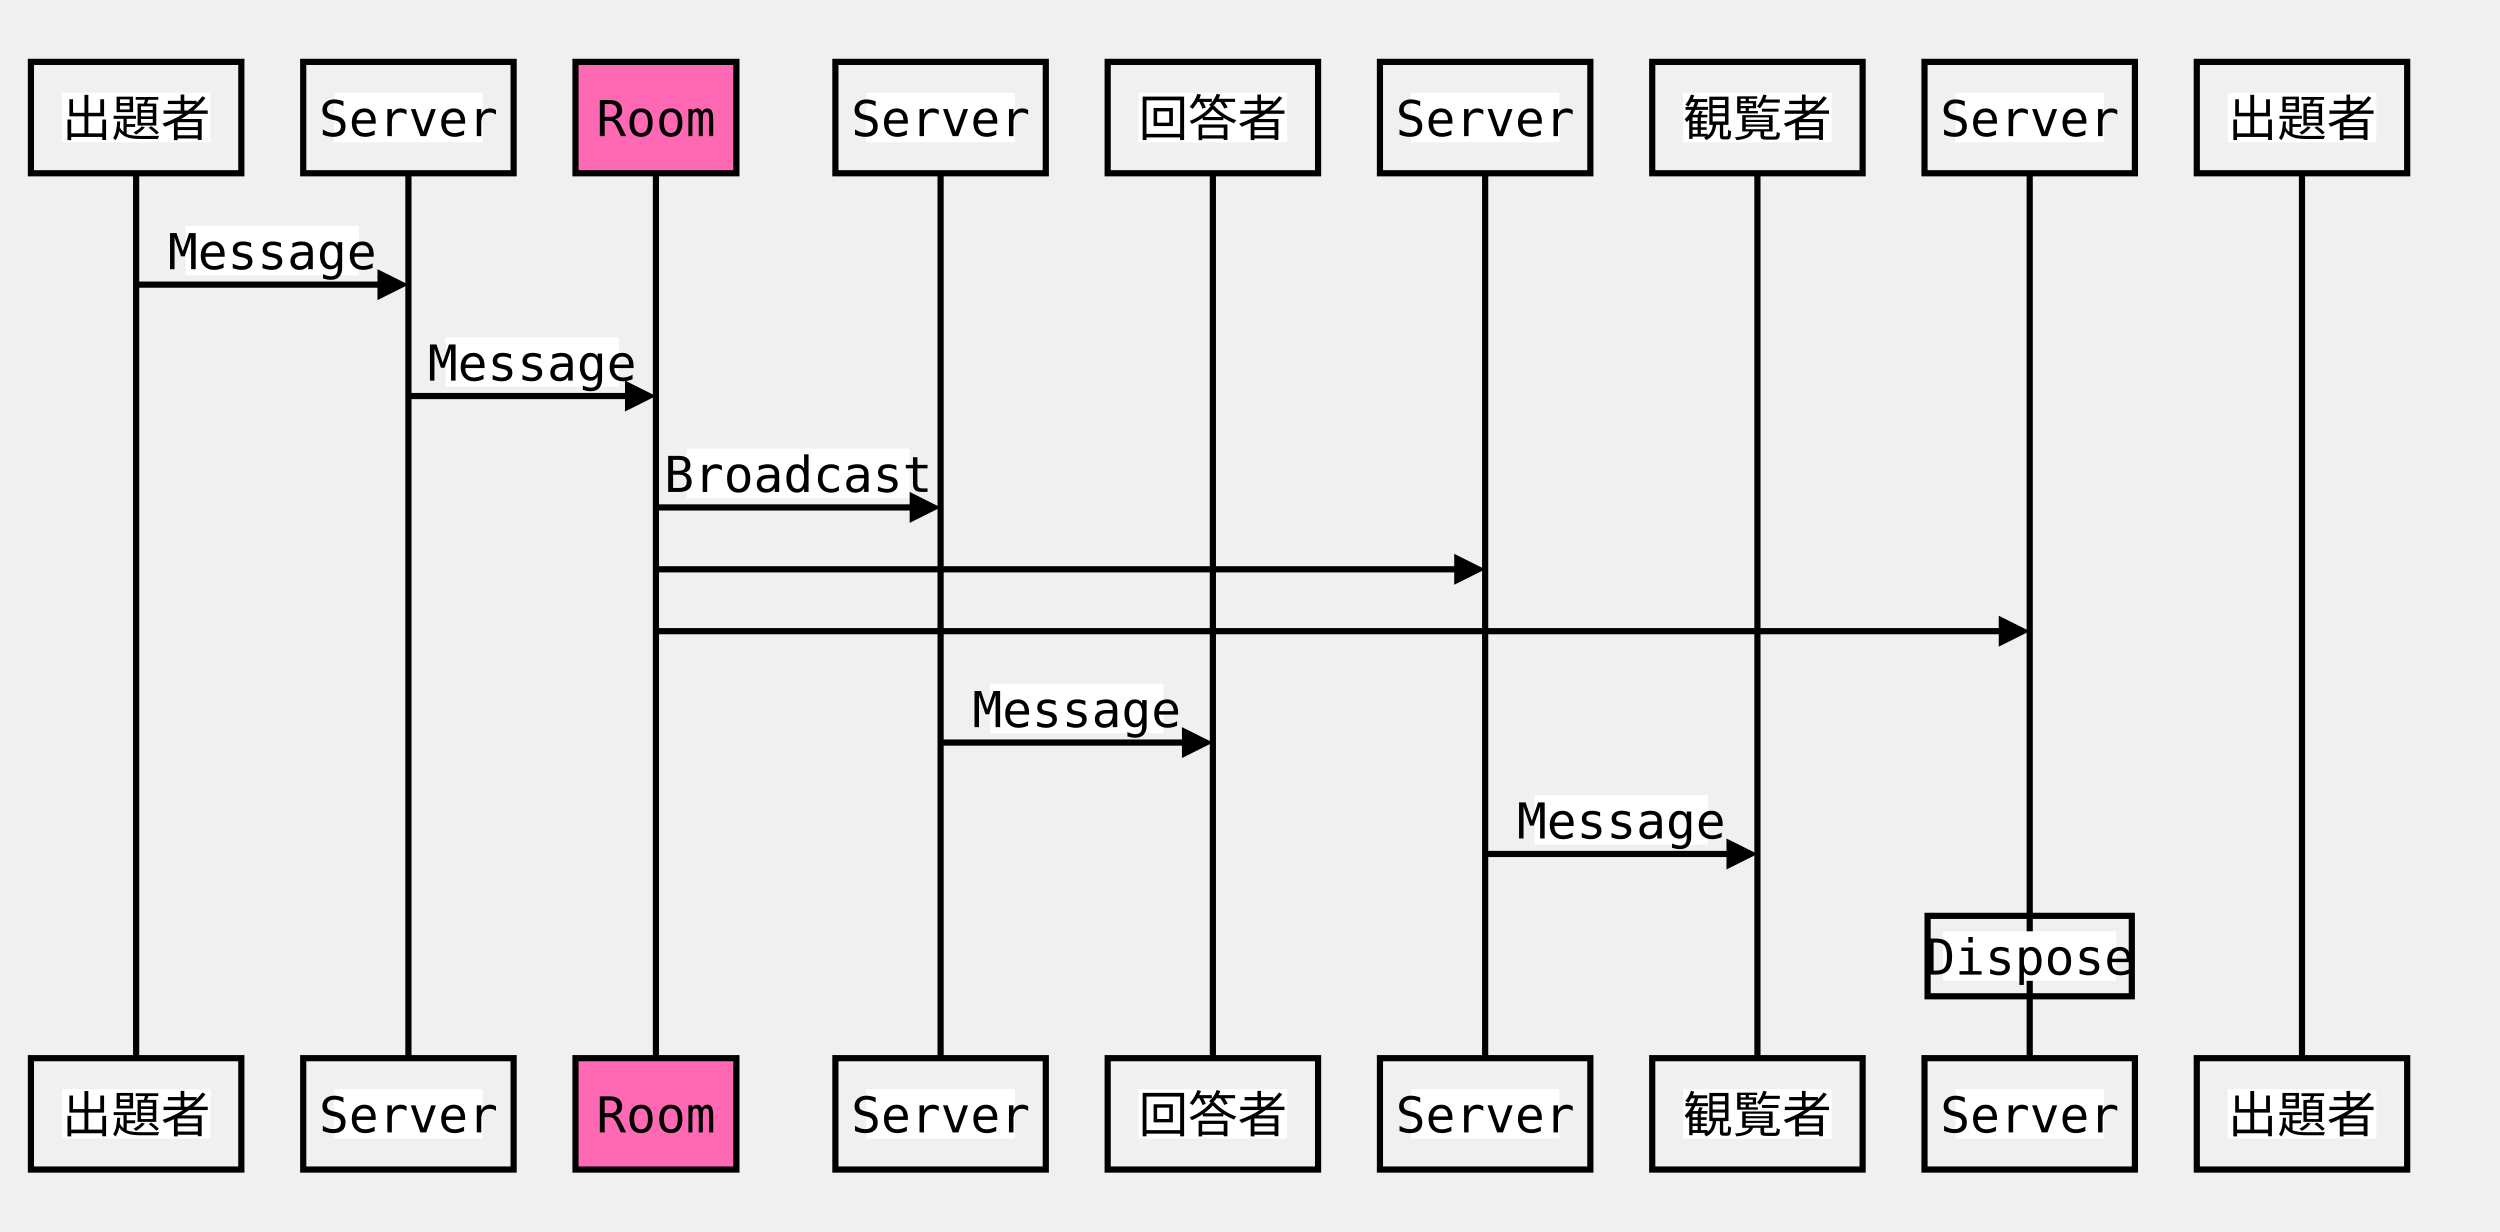
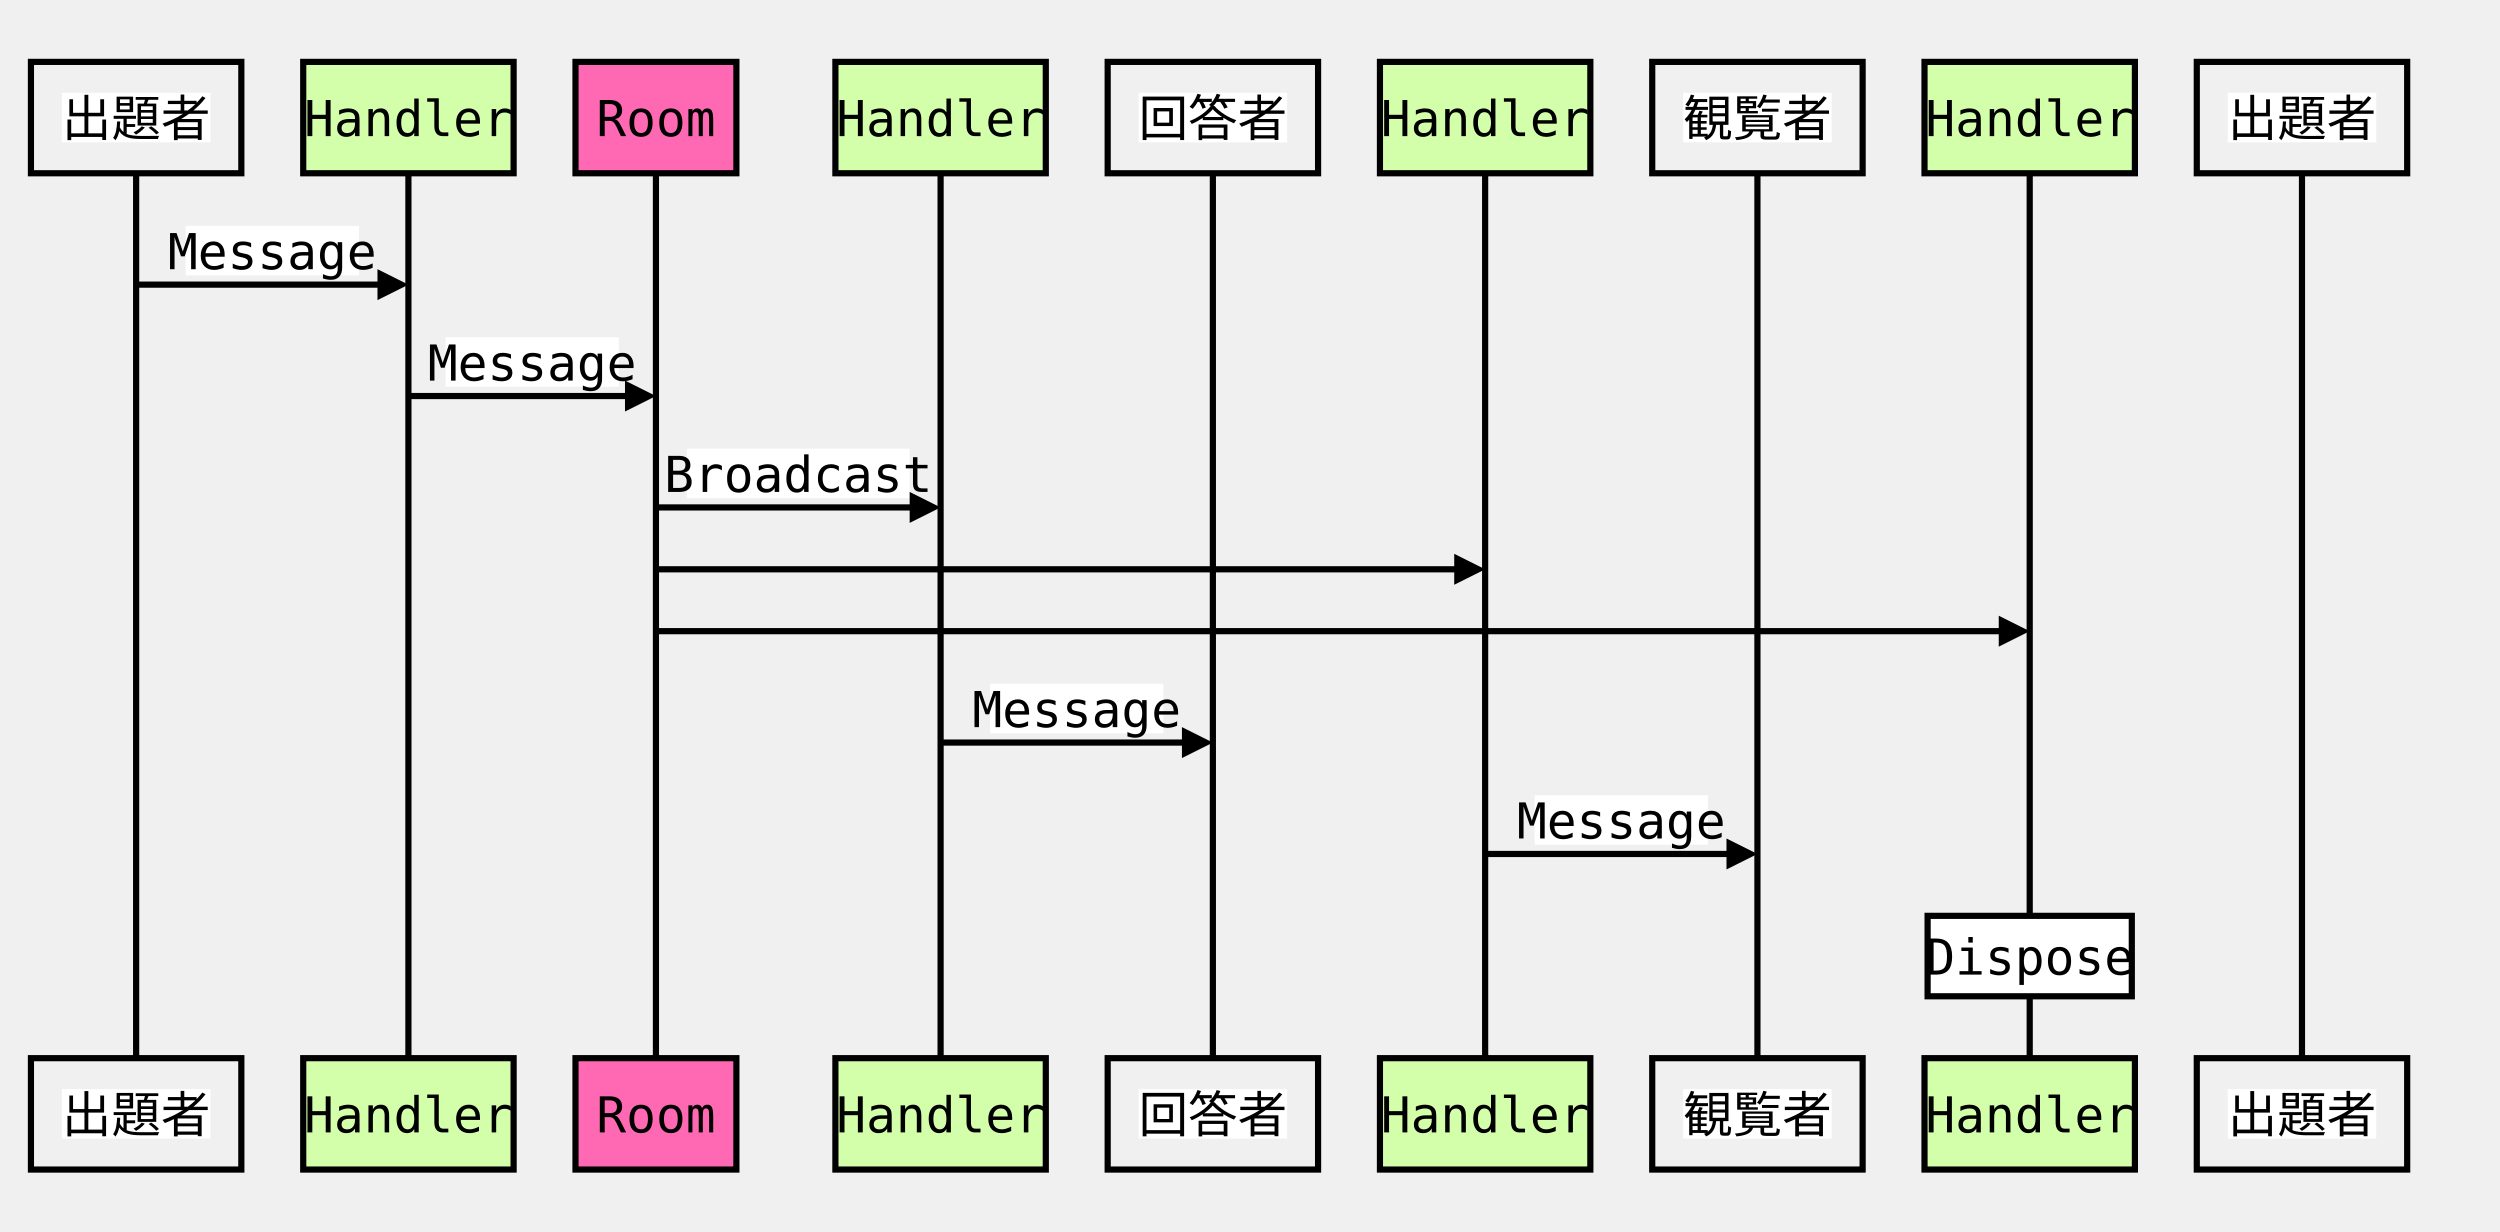
<svg xmlns="http://www.w3.org/2000/svg" xmlns:xlink="http://www.w3.org/1999/xlink" width="808" height="398">
-   <source>participant 出題者
- participant Server
+  participant 出題者
+ participant Handler
participant Room
- participant Server
+ participant Handler
participant 回答者
- participant Server
+ participant Handler
participant 観覧者
- participant Server
+ participant Handler
participant 出題者
- 出題者-&gt;Server:Message
- Server-&gt;Room:Message
- Room-&gt;Server:Broadcast
- Room-&gt;Server:
- Room-&gt;Server:
- Server-&gt;回答者:Message
- Server-&gt;観覧者:Message
- Note over Server:Dispose</source>
-   <defs style="-webkit-tap-highlight-color: rgba(0, 0, 0, 0);">
-     <path stroke-linecap="round" d="M5,0 0,2.5 5,5z" id="raphael-marker-block" style="-webkit-tap-highlight-color: rgba(0, 0, 0, 0);" />
-     <marker id="raphael-marker-endblock55" markerHeight="5" markerWidth="5" orient="auto" refX="2.5" refY="2.5" style="-webkit-tap-highlight-color: rgba(0, 0, 0, 0);">
-       <use xlink:href="#raphael-marker-block" transform="rotate(180 2.5 2.5) scale(1,1)" stroke-width="1" fill="#000" stroke="none" style="-webkit-tap-highlight-color: rgba(0, 0, 0, 0);" />
+ 出題者-&gt;Handler:Message
+ Handler-&gt;Room:Message
+ Room-&gt;Handler:Broadcast
+ Room-&gt;Handler:
+ Room-&gt;Handler:
+ Handler-&gt;回答者:Message
+ Handler-&gt;観覧者:Message
+ Note over Handler:Dispose
+  <defs>
+     <path id="raphael-marker-block" d="m5,0l-5,2.5l5,2.5l0,-5z" stroke-linecap="round" />
+     <marker refY="2.5" refX="2.5" orient="auto" markerWidth="5" markerHeight="5" id="raphael-marker-endblock55">
+       <use id="svg_1" fill="#000" transform="rotate(180 2.5,2.5) scale(1) " xlink:href="#raphael-marker-block" />
    </marker>
  </defs>
-   <rect x="10" y="20" width="68" height="36" r="0" rx="0" ry="0" fill="none" stroke="#000000" stroke-width="2" style="-webkit-tap-highlight-color: rgba(0, 0, 0, 0);" />
-   <rect x="20" y="30" width="48" height="16" r="0" rx="0" ry="0" fill="#ffffff" stroke="none" style="-webkit-tap-highlight-color: rgba(0, 0, 0, 0);" />
-   <text x="44" y="38" text-anchor="middle" font="10px &quot;Arial&quot;" stroke="none" fill="#000000" font-size="16px" font-family="Andale Mono, monospace" style="-webkit-tap-highlight-color: rgba(0, 0, 0, 0); text-anchor: middle; font-style: normal; font-variant: normal; font-weight: normal; font-size: 16px; line-height: normal; font-family: 'Andale Mono', monospace;">
-     <tspan dy="6" style="-webkit-tap-highlight-color: rgba(0, 0, 0, 0);">出題者</tspan>
-   </text>
-   <rect x="10" y="342" width="68" height="36" r="0" rx="0" ry="0" fill="none" stroke="#000000" stroke-width="2" style="-webkit-tap-highlight-color: rgba(0, 0, 0, 0);" />
-   <rect x="20" y="352" width="48" height="16" r="0" rx="0" ry="0" fill="#ffffff" stroke="none" style="-webkit-tap-highlight-color: rgba(0, 0, 0, 0);" />
-   <text x="44" y="360" text-anchor="middle" font="10px &quot;Arial&quot;" stroke="none" fill="#000000" font-size="16px" font-family="Andale Mono, monospace" style="-webkit-tap-highlight-color: rgba(0, 0, 0, 0); text-anchor: middle; font-style: normal; font-variant: normal; font-weight: normal; font-size: 16px; line-height: normal; font-family: 'Andale Mono', monospace;">
-     <tspan dy="6" style="-webkit-tap-highlight-color: rgba(0, 0, 0, 0);">出題者</tspan>
-   </text>
-   <path fill="none" stroke="#000000" d="M44,56L44,342" stroke-width="2" style="-webkit-tap-highlight-color: rgba(0, 0, 0, 0);" />
-   <rect x="98" y="20" width="68" height="36" r="0" rx="0" ry="0" fill="none" stroke="#000000" stroke-width="2" style="-webkit-tap-highlight-color: rgba(0, 0, 0, 0);" />
-   <rect x="108" y="30" width="48" height="16" r="0" rx="0" ry="0" fill="#ffffff" stroke="none" style="-webkit-tap-highlight-color: rgba(0, 0, 0, 0);" />
-   <text x="132" y="38" text-anchor="middle" font="10px &quot;Arial&quot;" stroke="none" fill="#000000" font-size="16px" font-family="Andale Mono, monospace" style="-webkit-tap-highlight-color: rgba(0, 0, 0, 0); text-anchor: middle; font-style: normal; font-variant: normal; font-weight: normal; font-size: 16px; line-height: normal; font-family: 'Andale Mono', monospace;">
-     <tspan dy="6" style="-webkit-tap-highlight-color: rgba(0, 0, 0, 0);">Server</tspan>
-   </text>
-   <rect x="98" y="342" width="68" height="36" r="0" rx="0" ry="0" fill="none" stroke="#000000" stroke-width="2" style="-webkit-tap-highlight-color: rgba(0, 0, 0, 0);" />
-   <rect x="108" y="352" width="48" height="16" r="0" rx="0" ry="0" fill="#ffffff" stroke="none" style="-webkit-tap-highlight-color: rgba(0, 0, 0, 0);" />
-   <text x="132" y="360" text-anchor="middle" font="10px &quot;Arial&quot;" stroke="none" fill="#000000" font-size="16px" font-family="Andale Mono, monospace" style="-webkit-tap-highlight-color: rgba(0, 0, 0, 0); text-anchor: middle; font-style: normal; font-variant: normal; font-weight: normal; font-size: 16px; line-height: normal; font-family: 'Andale Mono', monospace;">
-     <tspan dy="6" style="-webkit-tap-highlight-color: rgba(0, 0, 0, 0);">Server</tspan>
-   </text>
-   <path fill="none" stroke="#000000" d="M132,56L132,342" stroke-width="2" style="-webkit-tap-highlight-color: rgba(0, 0, 0, 0);" />
-   <rect x="186" y="20" width="52" height="36" r="0" rx="0" ry="0" fill="#ff69b4" stroke="#000000" stroke-width="2" style="-webkit-tap-highlight-color: rgba(0, 0, 0, 0);" />
-   <rect x="196" y="30" width="32" height="16" r="0" rx="0" ry="0" fill="#ff69b4" stroke="none" style="-webkit-tap-highlight-color: rgba(0, 0, 0, 0);" />
-   <text x="212" y="38" text-anchor="middle" font="10px &quot;Arial&quot;" stroke="none" fill="#000000" font-size="16px" font-family="Andale Mono, monospace" style="-webkit-tap-highlight-color: rgba(0, 0, 0, 0); text-anchor: middle; font-style: normal; font-variant: normal; font-weight: normal; font-size: 16px; line-height: normal; font-family: 'Andale Mono', monospace;">
-     <tspan dy="6" style="-webkit-tap-highlight-color: rgba(0, 0, 0, 0);">Room</tspan>
-   </text>
-   <rect x="186" y="342" width="52" height="36" r="0" rx="0" ry="0" fill="#ff69b4" stroke="#000000" stroke-width="2" style="-webkit-tap-highlight-color: rgba(0, 0, 0, 0);" />
-   <rect x="196" y="352" width="32" height="16" r="0" rx="0" ry="0" fill="#ff69b4" stroke="none" style="-webkit-tap-highlight-color: rgba(0, 0, 0, 0);" />
-   <text x="212" y="360" text-anchor="middle" font="10px &quot;Arial&quot;" stroke="none" fill="#000000" font-size="16px" font-family="Andale Mono, monospace" style="-webkit-tap-highlight-color: rgba(0, 0, 0, 0); text-anchor: middle; font-style: normal; font-variant: normal; font-weight: normal; font-size: 16px; line-height: normal; font-family: 'Andale Mono', monospace;">
-     <tspan dy="6" style="-webkit-tap-highlight-color: rgba(0, 0, 0, 0);">Room</tspan>
-   </text>
-   <path fill="none" stroke="#000000" d="M212,56L212,342" stroke-width="2" style="-webkit-tap-highlight-color: rgba(0, 0, 0, 0);" />
-   <rect x="270" y="20" width="68" height="36" r="0" rx="0" ry="0" fill="none" stroke="#000000" stroke-width="2" style="-webkit-tap-highlight-color: rgba(0, 0, 0, 0);" />
-   <rect x="280" y="30" width="48" height="16" r="0" rx="0" ry="0" fill="#ffffff" stroke="none" style="-webkit-tap-highlight-color: rgba(0, 0, 0, 0);" />
-   <text x="304" y="38" text-anchor="middle" font="10px &quot;Arial&quot;" stroke="none" fill="#000000" font-size="16px" font-family="Andale Mono, monospace" style="-webkit-tap-highlight-color: rgba(0, 0, 0, 0); text-anchor: middle; font-style: normal; font-variant: normal; font-weight: normal; font-size: 16px; line-height: normal; font-family: 'Andale Mono', monospace;">
-     <tspan dy="6" style="-webkit-tap-highlight-color: rgba(0, 0, 0, 0);">Server</tspan>
-   </text>
-   <rect x="270" y="342" width="68" height="36" r="0" rx="0" ry="0" fill="none" stroke="#000000" stroke-width="2" style="-webkit-tap-highlight-color: rgba(0, 0, 0, 0);" />
-   <rect x="280" y="352" width="48" height="16" r="0" rx="0" ry="0" fill="#ffffff" stroke="none" style="-webkit-tap-highlight-color: rgba(0, 0, 0, 0);" />
-   <text x="304" y="360" text-anchor="middle" font="10px &quot;Arial&quot;" stroke="none" fill="#000000" font-size="16px" font-family="Andale Mono, monospace" style="-webkit-tap-highlight-color: rgba(0, 0, 0, 0); text-anchor: middle; font-style: normal; font-variant: normal; font-weight: normal; font-size: 16px; line-height: normal; font-family: 'Andale Mono', monospace;">
-     <tspan dy="6" style="-webkit-tap-highlight-color: rgba(0, 0, 0, 0);">Server</tspan>
-   </text>
-   <path fill="none" stroke="#000000" d="M304,56L304,342" stroke-width="2" style="-webkit-tap-highlight-color: rgba(0, 0, 0, 0);" />
-   <rect x="358" y="20" width="68" height="36" r="0" rx="0" ry="0" fill="none" stroke="#000000" stroke-width="2" style="-webkit-tap-highlight-color: rgba(0, 0, 0, 0);" />
-   <rect x="368" y="30" width="48" height="16" r="0" rx="0" ry="0" fill="#ffffff" stroke="none" style="-webkit-tap-highlight-color: rgba(0, 0, 0, 0);" />
-   <text x="392" y="38" text-anchor="middle" font="10px &quot;Arial&quot;" stroke="none" fill="#000000" font-size="16px" font-family="Andale Mono, monospace" style="-webkit-tap-highlight-color: rgba(0, 0, 0, 0); text-anchor: middle; font-style: normal; font-variant: normal; font-weight: normal; font-size: 16px; line-height: normal; font-family: 'Andale Mono', monospace;">
-     <tspan dy="6" style="-webkit-tap-highlight-color: rgba(0, 0, 0, 0);">回答者</tspan>
-   </text>
-   <rect x="358" y="342" width="68" height="36" r="0" rx="0" ry="0" fill="none" stroke="#000000" stroke-width="2" style="-webkit-tap-highlight-color: rgba(0, 0, 0, 0);" />
-   <rect x="368" y="352" width="48" height="16" r="0" rx="0" ry="0" fill="#ffffff" stroke="none" style="-webkit-tap-highlight-color: rgba(0, 0, 0, 0);" />
-   <text x="392" y="360" text-anchor="middle" font="10px &quot;Arial&quot;" stroke="none" fill="#000000" font-size="16px" font-family="Andale Mono, monospace" style="-webkit-tap-highlight-color: rgba(0, 0, 0, 0); text-anchor: middle; font-style: normal; font-variant: normal; font-weight: normal; font-size: 16px; line-height: normal; font-family: 'Andale Mono', monospace;">
-     <tspan dy="6" style="-webkit-tap-highlight-color: rgba(0, 0, 0, 0);">回答者</tspan>
-   </text>
-   <path fill="none" stroke="#000000" d="M392,56L392,342" stroke-width="2" style="-webkit-tap-highlight-color: rgba(0, 0, 0, 0);" />
-   <rect x="446" y="20" width="68" height="36" r="0" rx="0" ry="0" fill="none" stroke="#000000" stroke-width="2" style="-webkit-tap-highlight-color: rgba(0, 0, 0, 0);" />
-   <rect x="456" y="30" width="48" height="16" r="0" rx="0" ry="0" fill="#ffffff" stroke="none" style="-webkit-tap-highlight-color: rgba(0, 0, 0, 0);" />
-   <text x="480" y="38" text-anchor="middle" font="10px &quot;Arial&quot;" stroke="none" fill="#000000" font-size="16px" font-family="Andale Mono, monospace" style="-webkit-tap-highlight-color: rgba(0, 0, 0, 0); text-anchor: middle; font-style: normal; font-variant: normal; font-weight: normal; font-size: 16px; line-height: normal; font-family: 'Andale Mono', monospace;">
-     <tspan dy="6" style="-webkit-tap-highlight-color: rgba(0, 0, 0, 0);">Server</tspan>
-   </text>
-   <rect x="446" y="342" width="68" height="36" r="0" rx="0" ry="0" fill="none" stroke="#000000" stroke-width="2" style="-webkit-tap-highlight-color: rgba(0, 0, 0, 0);" />
-   <rect x="456" y="352" width="48" height="16" r="0" rx="0" ry="0" fill="#ffffff" stroke="none" style="-webkit-tap-highlight-color: rgba(0, 0, 0, 0);" />
-   <text x="480" y="360" text-anchor="middle" font="10px &quot;Arial&quot;" stroke="none" fill="#000000" font-size="16px" font-family="Andale Mono, monospace" style="-webkit-tap-highlight-color: rgba(0, 0, 0, 0); text-anchor: middle; font-style: normal; font-variant: normal; font-weight: normal; font-size: 16px; line-height: normal; font-family: 'Andale Mono', monospace;">
-     <tspan dy="6" style="-webkit-tap-highlight-color: rgba(0, 0, 0, 0);">Server</tspan>
-   </text>
-   <path fill="none" stroke="#000000" d="M480,56L480,342" stroke-width="2" style="-webkit-tap-highlight-color: rgba(0, 0, 0, 0);" />
-   <rect x="534" y="20" width="68" height="36" r="0" rx="0" ry="0" fill="none" stroke="#000000" stroke-width="2" style="-webkit-tap-highlight-color: rgba(0, 0, 0, 0);" />
-   <rect x="544" y="30" width="48" height="16" r="0" rx="0" ry="0" fill="#ffffff" stroke="none" style="-webkit-tap-highlight-color: rgba(0, 0, 0, 0);" />
-   <text x="568" y="38" text-anchor="middle" font="10px &quot;Arial&quot;" stroke="none" fill="#000000" font-size="16px" font-family="Andale Mono, monospace" style="-webkit-tap-highlight-color: rgba(0, 0, 0, 0); text-anchor: middle; font-style: normal; font-variant: normal; font-weight: normal; font-size: 16px; line-height: normal; font-family: 'Andale Mono', monospace;">
-     <tspan dy="6" style="-webkit-tap-highlight-color: rgba(0, 0, 0, 0);">観覧者</tspan>
-   </text>
-   <rect x="534" y="342" width="68" height="36" r="0" rx="0" ry="0" fill="none" stroke="#000000" stroke-width="2" style="-webkit-tap-highlight-color: rgba(0, 0, 0, 0);" />
-   <rect x="544" y="352" width="48" height="16" r="0" rx="0" ry="0" fill="#ffffff" stroke="none" style="-webkit-tap-highlight-color: rgba(0, 0, 0, 0);" />
-   <text x="568" y="360" text-anchor="middle" font="10px &quot;Arial&quot;" stroke="none" fill="#000000" font-size="16px" font-family="Andale Mono, monospace" style="-webkit-tap-highlight-color: rgba(0, 0, 0, 0); text-anchor: middle; font-style: normal; font-variant: normal; font-weight: normal; font-size: 16px; line-height: normal; font-family: 'Andale Mono', monospace;">
-     <tspan dy="6" style="-webkit-tap-highlight-color: rgba(0, 0, 0, 0);">観覧者</tspan>
-   </text>
-   <path fill="none" stroke="#000000" d="M568,56L568,342" stroke-width="2" style="-webkit-tap-highlight-color: rgba(0, 0, 0, 0);" />
-   <rect x="622" y="20" width="68" height="36" r="0" rx="0" ry="0" fill="none" stroke="#000000" stroke-width="2" style="-webkit-tap-highlight-color: rgba(0, 0, 0, 0);" />
-   <rect x="632" y="30" width="48" height="16" r="0" rx="0" ry="0" fill="#ffffff" stroke="none" style="-webkit-tap-highlight-color: rgba(0, 0, 0, 0);" />
-   <text x="656" y="38" text-anchor="middle" font="10px &quot;Arial&quot;" stroke="none" fill="#000000" font-size="16px" font-family="Andale Mono, monospace" style="-webkit-tap-highlight-color: rgba(0, 0, 0, 0); text-anchor: middle; font-style: normal; font-variant: normal; font-weight: normal; font-size: 16px; line-height: normal; font-family: 'Andale Mono', monospace;">
-     <tspan dy="6" style="-webkit-tap-highlight-color: rgba(0, 0, 0, 0);">Server</tspan>
-   </text>
-   <rect x="622" y="342" width="68" height="36" r="0" rx="0" ry="0" fill="none" stroke="#000000" stroke-width="2" style="-webkit-tap-highlight-color: rgba(0, 0, 0, 0);" />
-   <rect x="632" y="352" width="48" height="16" r="0" rx="0" ry="0" fill="#ffffff" stroke="none" style="-webkit-tap-highlight-color: rgba(0, 0, 0, 0);" />
-   <text x="656" y="360" text-anchor="middle" font="10px &quot;Arial&quot;" stroke="none" fill="#000000" font-size="16px" font-family="Andale Mono, monospace" style="-webkit-tap-highlight-color: rgba(0, 0, 0, 0); text-anchor: middle; font-style: normal; font-variant: normal; font-weight: normal; font-size: 16px; line-height: normal; font-family: 'Andale Mono', monospace;">
-     <tspan dy="6" style="-webkit-tap-highlight-color: rgba(0, 0, 0, 0);">Server</tspan>
-   </text>
-   <path fill="none" stroke="#000000" d="M656,56L656,342" stroke-width="2" style="-webkit-tap-highlight-color: rgba(0, 0, 0, 0);" />
-   <rect x="710" y="20" width="68" height="36" r="0" rx="0" ry="0" fill="none" stroke="#000000" stroke-width="2" style="-webkit-tap-highlight-color: rgba(0, 0, 0, 0);" />
-   <rect x="720" y="30" width="48" height="16" r="0" rx="0" ry="0" fill="#ffffff" stroke="none" style="-webkit-tap-highlight-color: rgba(0, 0, 0, 0);" />
-   <text x="744" y="38" text-anchor="middle" font="10px &quot;Arial&quot;" stroke="none" fill="#000000" font-size="16px" font-family="Andale Mono, monospace" style="-webkit-tap-highlight-color: rgba(0, 0, 0, 0); text-anchor: middle; font-style: normal; font-variant: normal; font-weight: normal; font-size: 16px; line-height: normal; font-family: 'Andale Mono', monospace;">
-     <tspan dy="6" style="-webkit-tap-highlight-color: rgba(0, 0, 0, 0);">出題者</tspan>
-   </text>
-   <rect x="710" y="342" width="68" height="36" r="0" rx="0" ry="0" fill="none" stroke="#000000" stroke-width="2" style="-webkit-tap-highlight-color: rgba(0, 0, 0, 0);" />
-   <rect x="720" y="352" width="48" height="16" r="0" rx="0" ry="0" fill="#ffffff" stroke="none" style="-webkit-tap-highlight-color: rgba(0, 0, 0, 0);" />
-   <text x="744" y="360" text-anchor="middle" font="10px &quot;Arial&quot;" stroke="none" fill="#000000" font-size="16px" font-family="Andale Mono, monospace" style="-webkit-tap-highlight-color: rgba(0, 0, 0, 0); text-anchor: middle; font-style: normal; font-variant: normal; font-weight: normal; font-size: 16px; line-height: normal; font-family: 'Andale Mono', monospace;">
-     <tspan dy="6" style="-webkit-tap-highlight-color: rgba(0, 0, 0, 0);">出題者</tspan>
-   </text>
-   <path fill="none" stroke="#000000" d="M744,56L744,342" stroke-width="2" style="-webkit-tap-highlight-color: rgba(0, 0, 0, 0);" />
-   <rect x="60" y="73" width="56" height="16" r="0" rx="0" ry="0" fill="#ffffff" stroke="none" style="-webkit-tap-highlight-color: rgba(0, 0, 0, 0);" />
-   <text x="88" y="81" text-anchor="middle" font="10px &quot;Arial&quot;" stroke="none" fill="#000000" font-size="16px" font-family="Andale Mono, monospace" style="-webkit-tap-highlight-color: rgba(0, 0, 0, 0); text-anchor: middle; font-style: normal; font-variant: normal; font-weight: normal; font-size: 16px; line-height: normal; font-family: 'Andale Mono', monospace;">
-     <tspan dy="6" style="-webkit-tap-highlight-color: rgba(0, 0, 0, 0);">Message</tspan>
-   </text>
-   <path fill="none" stroke="#000000" d="M44,92C44,92,108.364,92,127.001,92" stroke-width="2" marker-end="url(#raphael-marker-endblock55)" stroke-dasharray="0" style="-webkit-tap-highlight-color: rgba(0, 0, 0, 0);" />
-   <rect x="144" y="109" width="56" height="16" r="0" rx="0" ry="0" fill="#ffffff" stroke="none" style="-webkit-tap-highlight-color: rgba(0, 0, 0, 0);" />
-   <text x="172" y="117" text-anchor="middle" font="10px &quot;Arial&quot;" stroke="none" fill="#000000" font-size="16px" font-family="Andale Mono, monospace" style="-webkit-tap-highlight-color: rgba(0, 0, 0, 0); text-anchor: middle; font-style: normal; font-variant: normal; font-weight: normal; font-size: 16px; line-height: normal; font-family: 'Andale Mono', monospace;">
-     <tspan dy="6" style="-webkit-tap-highlight-color: rgba(0, 0, 0, 0);">Message</tspan>
-   </text>
-   <path fill="none" stroke="#000000" d="M132,128C132,128,189.482,128,206.996,128" stroke-width="2" marker-end="url(#raphael-marker-endblock55)" stroke-dasharray="0" style="-webkit-tap-highlight-color: rgba(0, 0, 0, 0);" />
-   <rect x="222" y="145" width="72" height="16" r="0" rx="0" ry="0" fill="#ffffff" stroke="none" style="-webkit-tap-highlight-color: rgba(0, 0, 0, 0);" />
-   <text x="258" y="153" text-anchor="middle" font="10px &quot;Arial&quot;" stroke="none" fill="#000000" font-size="16px" font-family="Andale Mono, monospace" style="-webkit-tap-highlight-color: rgba(0, 0, 0, 0); text-anchor: middle; font-style: normal; font-variant: normal; font-weight: normal; font-size: 16px; line-height: normal; font-family: 'Andale Mono', monospace;">
-     <tspan dy="6" style="-webkit-tap-highlight-color: rgba(0, 0, 0, 0);">Broadcast</tspan>
-   </text>
-   <path fill="none" stroke="#000000" d="M212,164C212,164,279.829,164,299.005,164" stroke-width="2" marker-end="url(#raphael-marker-endblock55)" stroke-dasharray="0" style="-webkit-tap-highlight-color: rgba(0, 0, 0, 0);" />
-   <rect x="0" y="0" width="0" height="0" r="0" rx="0" ry="0" fill="#ffffff" stroke="none" style="-webkit-tap-highlight-color: rgba(0, 0, 0, 0);" />
-   <text x="346" y="189" text-anchor="middle" font="10px &quot;Arial&quot;" stroke="none" fill="#000000" font-size="16px" font-family="Andale Mono, monospace" style="-webkit-tap-highlight-color: rgba(0, 0, 0, 0); text-anchor: middle; font-style: normal; font-variant: normal; font-weight: normal; font-size: 16px; line-height: normal; font-family: 'Andale Mono', monospace;">
-     <tspan dy="189" style="-webkit-tap-highlight-color: rgba(0, 0, 0, 0);" />
-   </text>
-   <path fill="none" stroke="#000000" d="M212,184C212,184,438.315,184,475.003,184" stroke-width="2" marker-end="url(#raphael-marker-endblock55)" stroke-dasharray="0" style="-webkit-tap-highlight-color: rgba(0, 0, 0, 0);" />
-   <rect x="0" y="0" width="0" height="0" r="0" rx="0" ry="0" fill="#ffffff" stroke="none" style="-webkit-tap-highlight-color: rgba(0, 0, 0, 0);" />
-   <text x="434" y="209" text-anchor="middle" font="10px &quot;Arial&quot;" stroke="none" fill="#000000" font-size="16px" font-family="Andale Mono, monospace" style="-webkit-tap-highlight-color: rgba(0, 0, 0, 0); text-anchor: middle; font-style: normal; font-variant: normal; font-weight: normal; font-size: 16px; line-height: normal; font-family: 'Andale Mono', monospace;">
-     <tspan dy="209" style="-webkit-tap-highlight-color: rgba(0, 0, 0, 0);" />
-   </text>
-   <path fill="none" stroke="#000000" d="M212,204C212,204,602.133,204,650.995,204" stroke-width="2" marker-end="url(#raphael-marker-endblock55)" stroke-dasharray="0" style="-webkit-tap-highlight-color: rgba(0, 0, 0, 0);" />
-   <rect x="320" y="221" width="56" height="16" r="0" rx="0" ry="0" fill="#ffffff" stroke="none" style="-webkit-tap-highlight-color: rgba(0, 0, 0, 0);" />
-   <text x="348" y="229" text-anchor="middle" font="10px &quot;Arial&quot;" stroke="none" fill="#000000" font-size="16px" font-family="Andale Mono, monospace" style="-webkit-tap-highlight-color: rgba(0, 0, 0, 0); text-anchor: middle; font-style: normal; font-variant: normal; font-weight: normal; font-size: 16px; line-height: normal; font-family: 'Andale Mono', monospace;">
-     <tspan dy="6" style="-webkit-tap-highlight-color: rgba(0, 0, 0, 0);">Message</tspan>
-   </text>
-   <path fill="none" stroke="#000000" d="M304,240C304,240,368.364,240,387.001,240" stroke-width="2" marker-end="url(#raphael-marker-endblock55)" stroke-dasharray="0" style="-webkit-tap-highlight-color: rgba(0, 0, 0, 0);" />
-   <rect x="496" y="257" width="56" height="16" r="0" rx="0" ry="0" fill="#ffffff" stroke="none" style="-webkit-tap-highlight-color: rgba(0, 0, 0, 0);" />
-   <text x="524" y="265" text-anchor="middle" font="10px &quot;Arial&quot;" stroke="none" fill="#000000" font-size="16px" font-family="Andale Mono, monospace" style="-webkit-tap-highlight-color: rgba(0, 0, 0, 0); text-anchor: middle; font-style: normal; font-variant: normal; font-weight: normal; font-size: 16px; line-height: normal; font-family: 'Andale Mono', monospace;">
-     <tspan dy="6" style="-webkit-tap-highlight-color: rgba(0, 0, 0, 0);">Message</tspan>
-   </text>
-   <path fill="none" stroke="#000000" d="M480,276C480,276,544.364,276,563.001,276" stroke-width="2" marker-end="url(#raphael-marker-endblock55)" stroke-dasharray="0" style="-webkit-tap-highlight-color: rgba(0, 0, 0, 0);" />
-   <rect x="623" y="296" width="66" height="26" r="0" rx="0" ry="0" fill="none" stroke="#000000" stroke-width="2" style="-webkit-tap-highlight-color: rgba(0, 0, 0, 0);" />
-   <rect x="628" y="301" width="56" height="16" r="0" rx="0" ry="0" fill="#ffffff" stroke="none" style="-webkit-tap-highlight-color: rgba(0, 0, 0, 0);" />
-   <text x="656" y="309" text-anchor="middle" font="10px &quot;Arial&quot;" stroke="none" fill="#000000" font-size="16px" font-family="Andale Mono, monospace" style="-webkit-tap-highlight-color: rgba(0, 0, 0, 0); text-anchor: middle; font-style: normal; font-variant: normal; font-weight: normal; font-size: 16px; line-height: normal; font-family: 'Andale Mono', monospace;">
-     <tspan dy="6" style="-webkit-tap-highlight-color: rgba(0, 0, 0, 0);">Dispose</tspan>
-   </text>
+   <g>
+     <rect id="svg_2" stroke-width="2" stroke="#000000" fill="none" height="36" width="68" y="20" x="10" />
+     <rect id="svg_3" fill="#ffffff" height="16" width="48" y="30" x="20" />
+     <text id="svg_4" font-style="normal" font-weight="normal" font-family="'Andale Mono', monospace" font-size="16px" fill="#000000" text-anchor="middle" y="38" x="44">
+       <tspan id="svg_5" dy="6">出題者</tspan>
+     </text>
+     <rect id="svg_6" stroke-width="2" stroke="#000000" fill="none" height="36" width="68" y="342" x="10" />
+     <rect id="svg_7" fill="#ffffff" height="16" width="48" y="352" x="20" />
+     <text id="svg_8" font-style="normal" font-weight="normal" font-family="'Andale Mono', monospace" font-size="16px" fill="#000000" text-anchor="middle" y="360" x="44">
+       <tspan id="svg_9" dy="6">出題者</tspan>
+     </text>
+     <path id="svg_10" stroke-width="2" d="m44,56l0,286" stroke="#000000" fill="none" />
+     <rect id="svg_11" stroke-width="2" stroke="#000000" fill="#d4ffaa" height="36" width="68" y="20" x="98" />
+     <rect id="svg_12" fill="#d4ffaa" height="16" width="48" y="30" x="108" />
+     <text id="svg_13" font-style="normal" font-weight="normal" font-family="'Andale Mono', monospace" font-size="16px" fill="#000000" text-anchor="middle" y="38" x="132">
+       <tspan id="svg_14" dy="6">Handler</tspan>
+     </text>
+     <rect id="svg_15" stroke-width="2" stroke="#000000" fill="#d4ffaa" height="36" width="68" y="342" x="98" />
+     <rect id="svg_16" fill="#d4ffaa" height="16" width="48" y="352" x="108" />
+     <text id="svg_17" font-style="normal" font-weight="normal" font-family="'Andale Mono', monospace" font-size="16px" fill="#000000" text-anchor="middle" y="360" x="132">
+       <tspan id="svg_18" dy="6">Handler</tspan>
+     </text>
+     <path id="svg_19" stroke-width="2" d="m132,56l0,286" stroke="#000000" fill="none" />
+     <rect id="svg_20" stroke-width="2" stroke="#000000" fill="#ff69b4" height="36" width="52" y="20" x="186" />
+     <rect id="svg_21" fill="#ff69b4" height="16" width="32" y="30" x="196" />
+     <text id="svg_22" font-style="normal" font-weight="normal" font-family="'Andale Mono', monospace" font-size="16px" fill="#000000" text-anchor="middle" y="38" x="212">
+       <tspan id="svg_23" dy="6">Room</tspan>
+     </text>
+     <rect id="svg_24" stroke-width="2" stroke="#000000" fill="#ff69b4" height="36" width="52" y="342" x="186" />
+     <rect id="svg_25" fill="#ff69b4" height="16" width="32" y="352" x="196" />
+     <text id="svg_26" font-style="normal" font-weight="normal" font-family="'Andale Mono', monospace" font-size="16px" fill="#000000" text-anchor="middle" y="360" x="212">
+       <tspan id="svg_27" dy="6">Room</tspan>
+     </text>
+     <path id="svg_28" stroke-width="2" d="m212,56l0,286" stroke="#000000" fill="none" />
+     <rect id="svg_29" stroke-width="2" stroke="#000000" fill="#d4ffaa" height="36" width="68" y="20" x="270" />
+     <rect id="svg_30" fill="#d4ffaa" height="16" width="48" y="30" x="280" />
+     <text id="svg_31" font-style="normal" font-weight="normal" font-family="'Andale Mono', monospace" font-size="16px" fill="#000000" text-anchor="middle" y="38" x="304">
+       <tspan id="svg_32" dy="6">Handler</tspan>
+     </text>
+     <rect id="svg_33" stroke-width="2" stroke="#000000" fill="#d4ffaa" height="36" width="68" y="342" x="270" />
+     <rect id="svg_34" fill="#d4ffaa" height="16" width="48" y="352" x="280" />
+     <text id="svg_35" font-style="normal" font-weight="normal" font-family="'Andale Mono', monospace" font-size="16px" fill="#000000" text-anchor="middle" y="360" x="304">
+       <tspan id="svg_36" dy="6">Handler</tspan>
+     </text>
+     <path id="svg_37" stroke-width="2" d="m304,56l0,286" stroke="#000000" fill="none" />
+     <rect id="svg_38" stroke-width="2" stroke="#000000" fill="none" height="36" width="68" y="20" x="358" />
+     <rect id="svg_39" fill="#ffffff" height="16" width="48" y="30" x="368" />
+     <text id="svg_40" font-style="normal" font-weight="normal" font-family="'Andale Mono', monospace" font-size="16px" fill="#000000" text-anchor="middle" y="38" x="392">
+       <tspan id="svg_41" dy="6">回答者</tspan>
+     </text>
+     <rect id="svg_42" stroke-width="2" stroke="#000000" fill="none" height="36" width="68" y="342" x="358" />
+     <rect id="svg_43" fill="#ffffff" height="16" width="48" y="352" x="368" />
+     <text id="svg_44" font-style="normal" font-weight="normal" font-family="'Andale Mono', monospace" font-size="16px" fill="#000000" text-anchor="middle" y="360" x="392">
+       <tspan id="svg_45" dy="6">回答者</tspan>
+     </text>
+     <path id="svg_46" stroke-width="2" d="m392,56l0,286" stroke="#000000" fill="none" />
+     <rect id="svg_47" stroke-width="2" stroke="#000000" fill="#d4ffaa" height="36" width="68" y="20" x="446" />
+     <rect id="svg_48" fill="#d4ffaa" height="16" width="48" y="30" x="456" />
+     <text id="svg_49" font-style="normal" font-weight="normal" font-family="'Andale Mono', monospace" font-size="16px" fill="#000000" text-anchor="middle" y="38" x="480">
+       <tspan id="svg_50" dy="6">Handler</tspan>
+     </text>
+     <rect id="svg_51" stroke-width="2" stroke="#000000" fill="#d4ffaa" height="36" width="68" y="342" x="446" />
+     <rect id="svg_52" fill="#d4ffaa" height="16" width="48" y="352" x="456" />
+     <text id="svg_53" font-style="normal" font-weight="normal" font-family="'Andale Mono', monospace" font-size="16px" fill="#000000" text-anchor="middle" y="360" x="480">
+       <tspan id="svg_54" dy="6">Handler</tspan>
+     </text>
+     <path id="svg_55" stroke-width="2" d="m480,56l0,286" stroke="#000000" fill="none" />
+     <rect id="svg_56" stroke-width="2" stroke="#000000" fill="none" height="36" width="68" y="20" x="534" />
+     <rect id="svg_57" fill="#ffffff" height="16" width="48" y="30" x="544" />
+     <text id="svg_58" font-style="normal" font-weight="normal" font-family="'Andale Mono', monospace" font-size="16px" fill="#000000" text-anchor="middle" y="38" x="568">
+       <tspan id="svg_59" dy="6">観覧者</tspan>
+     </text>
+     <rect id="svg_60" stroke-width="2" stroke="#000000" fill="none" height="36" width="68" y="342" x="534" />
+     <rect id="svg_61" fill="#ffffff" height="16" width="48" y="352" x="544" />
+     <text id="svg_62" font-style="normal" font-weight="normal" font-family="'Andale Mono', monospace" font-size="16px" fill="#000000" text-anchor="middle" y="360" x="568">
+       <tspan id="svg_63" dy="6">観覧者</tspan>
+     </text>
+     <path id="svg_64" stroke-width="2" d="m568,56l0,286" stroke="#000000" fill="none" />
+     <rect id="svg_65" stroke-width="2" stroke="#000000" fill="#d4ffaa" height="36" width="68" y="20" x="622" />
+     <rect id="svg_66" fill="#d4ffaa" height="16" width="48" y="30" x="632" />
+     <text id="svg_67" font-style="normal" font-weight="normal" font-family="'Andale Mono', monospace" font-size="16px" fill="#000000" text-anchor="middle" y="38" x="656">
+       <tspan id="svg_68" dy="6">Handler</tspan>
+     </text>
+     <rect id="svg_69" stroke-width="2" stroke="#000000" fill="#d4ffaa" height="36" width="68" y="342" x="622" />
+     <rect id="svg_70" fill="#d4ffaa" height="16" width="48" y="352" x="632" />
+     <text id="svg_71" font-style="normal" font-weight="normal" font-family="'Andale Mono', monospace" font-size="16px" fill="#000000" text-anchor="middle" y="360" x="656">
+       <tspan id="svg_72" dy="6">Handler</tspan>
+     </text>
+     <path id="svg_73" stroke-width="2" d="m656,56l0,286" stroke="#000000" fill="none" />
+     <rect id="svg_74" stroke-width="2" stroke="#000000" fill="none" height="36" width="68" y="20" x="710" />
+     <rect id="svg_75" fill="#ffffff" height="16" width="48" y="30" x="720" />
+     <text id="svg_76" font-style="normal" font-weight="normal" font-family="'Andale Mono', monospace" font-size="16px" fill="#000000" text-anchor="middle" y="38" x="744">
+       <tspan id="svg_77" dy="6">出題者</tspan>
+     </text>
+     <rect id="svg_78" stroke-width="2" stroke="#000000" fill="none" height="36" width="68" y="342" x="710" />
+     <rect id="svg_79" fill="#ffffff" height="16" width="48" y="352" x="720" />
+     <text id="svg_80" font-style="normal" font-weight="normal" font-family="'Andale Mono', monospace" font-size="16px" fill="#000000" text-anchor="middle" y="360" x="744">
+       <tspan id="svg_81" dy="6">出題者</tspan>
+     </text>
+     <path id="svg_82" stroke-width="2" d="m744,56l0,286" stroke="#000000" fill="none" />
+     <rect id="svg_83" fill="#ffffff" height="16" width="56" y="73" x="60" />
+     <text id="svg_84" font-style="normal" font-weight="normal" font-family="'Andale Mono', monospace" font-size="16px" fill="#000000" text-anchor="middle" y="81" x="88">
+       <tspan id="svg_85" dy="6">Message</tspan>
+     </text>
+     <path id="svg_86" stroke-dasharray="0" marker-end="url(#raphael-marker-endblock55)" stroke-width="2" d="m44,92c0,0 64.364,0 83.001,0" stroke="#000000" fill="none" />
+     <rect id="svg_87" fill="#ffffff" height="16" width="56" y="109" x="144" />
+     <text id="svg_88" font-style="normal" font-weight="normal" font-family="'Andale Mono', monospace" font-size="16px" fill="#000000" text-anchor="middle" y="117" x="172">
+       <tspan id="svg_89" dy="6">Message</tspan>
+     </text>
+     <path id="svg_90" stroke-dasharray="0" marker-end="url(#raphael-marker-endblock55)" stroke-width="2" d="m132,128c0,0 57.482,0 74.996,0" stroke="#000000" fill="none" />
+     <rect id="svg_91" fill="#ffffff" height="16" width="72" y="145" x="222" />
+     <text id="svg_92" font-style="normal" font-weight="normal" font-family="'Andale Mono', monospace" font-size="16px" fill="#000000" text-anchor="middle" y="153" x="258">
+       <tspan id="svg_93" dy="6">Broadcast</tspan>
+     </text>
+     <path id="svg_94" stroke-dasharray="0" marker-end="url(#raphael-marker-endblock55)" stroke-width="2" d="m212,164c0,0 67.829,0 87.005,0" stroke="#000000" fill="none" />
+     <rect id="svg_95" fill="#ffffff" height="0" width="0" y="0" x="0" />
+     <text id="svg_96" font-style="normal" font-weight="normal" font-family="'Andale Mono', monospace" font-size="16px" fill="#000000" text-anchor="middle" y="189" x="346" />
+     <path id="svg_97" stroke-dasharray="0" marker-end="url(#raphael-marker-endblock55)" stroke-width="2" d="m212,184c0,0 226.315,0 263.003,0" stroke="#000000" fill="none" />
+     <rect id="svg_98" fill="#ffffff" height="0" width="0" y="0" x="0" />
+     <text id="svg_99" font-style="normal" font-weight="normal" font-family="'Andale Mono', monospace" font-size="16px" fill="#000000" text-anchor="middle" y="209" x="434" />
+     <path id="svg_100" stroke-dasharray="0" marker-end="url(#raphael-marker-endblock55)" stroke-width="2" d="m212,204c0,0 390.133,0 438.995,0" stroke="#000000" fill="none" />
+     <rect id="svg_101" fill="#ffffff" height="16" width="56" y="221" x="320" />
+     <text id="svg_102" font-style="normal" font-weight="normal" font-family="'Andale Mono', monospace" font-size="16px" fill="#000000" text-anchor="middle" y="229" x="348">
+       <tspan id="svg_103" dy="6">Message</tspan>
+     </text>
+     <path id="svg_104" stroke-dasharray="0" marker-end="url(#raphael-marker-endblock55)" stroke-width="2" d="m304,240c0,0 64.364,0 83.001,0" stroke="#000000" fill="none" />
+     <rect id="svg_105" fill="#ffffff" height="16" width="56" y="257" x="496" />
+     <text id="svg_106" font-style="normal" font-weight="normal" font-family="'Andale Mono', monospace" font-size="16px" fill="#000000" text-anchor="middle" y="265" x="524">
+       <tspan id="svg_107" dy="6">Message</tspan>
+     </text>
+     <path id="svg_108" stroke-dasharray="0" marker-end="url(#raphael-marker-endblock55)" stroke-width="2" d="m480,276c0,0 64.364,0 83.001,0" stroke="#000000" fill="none" />
+     <rect id="svg_109" stroke-width="2" stroke="#000000" fill="#ffffff" height="26" width="66" y="296" x="623" />
+     <rect id="svg_110" fill="#ffffff" height="16" width="56" y="301" x="628" />
+     <text id="svg_111" font-style="normal" font-weight="normal" font-family="'Andale Mono', monospace" font-size="16px" fill="#000000" text-anchor="middle" y="309" x="656">
+       <tspan id="svg_112" dy="6">Dispose</tspan>
+     </text>
+   </g>
</svg>
